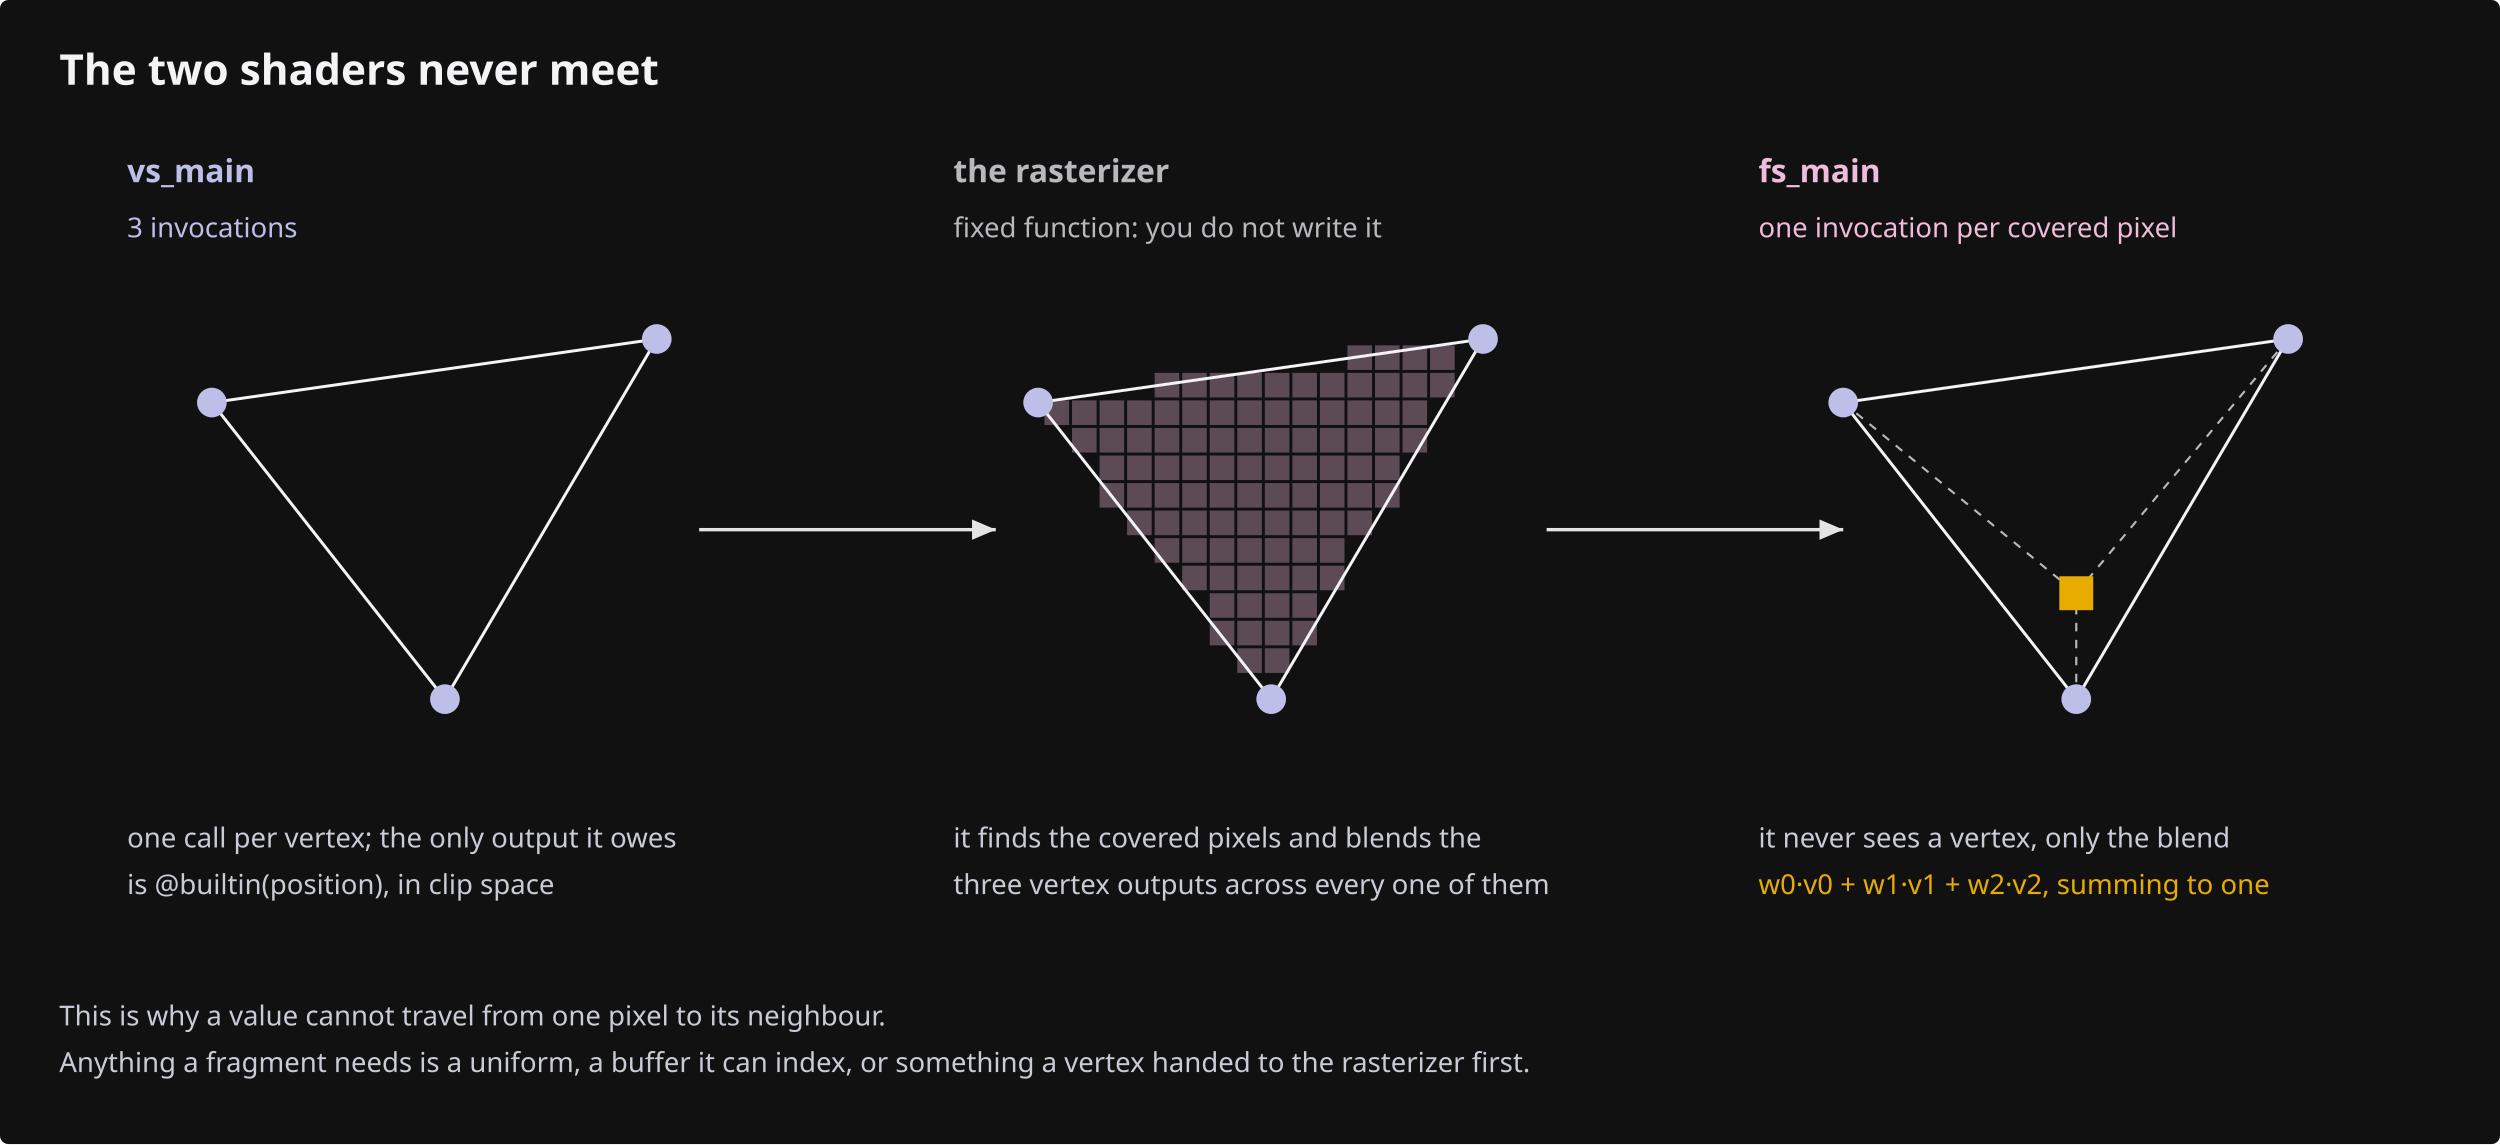
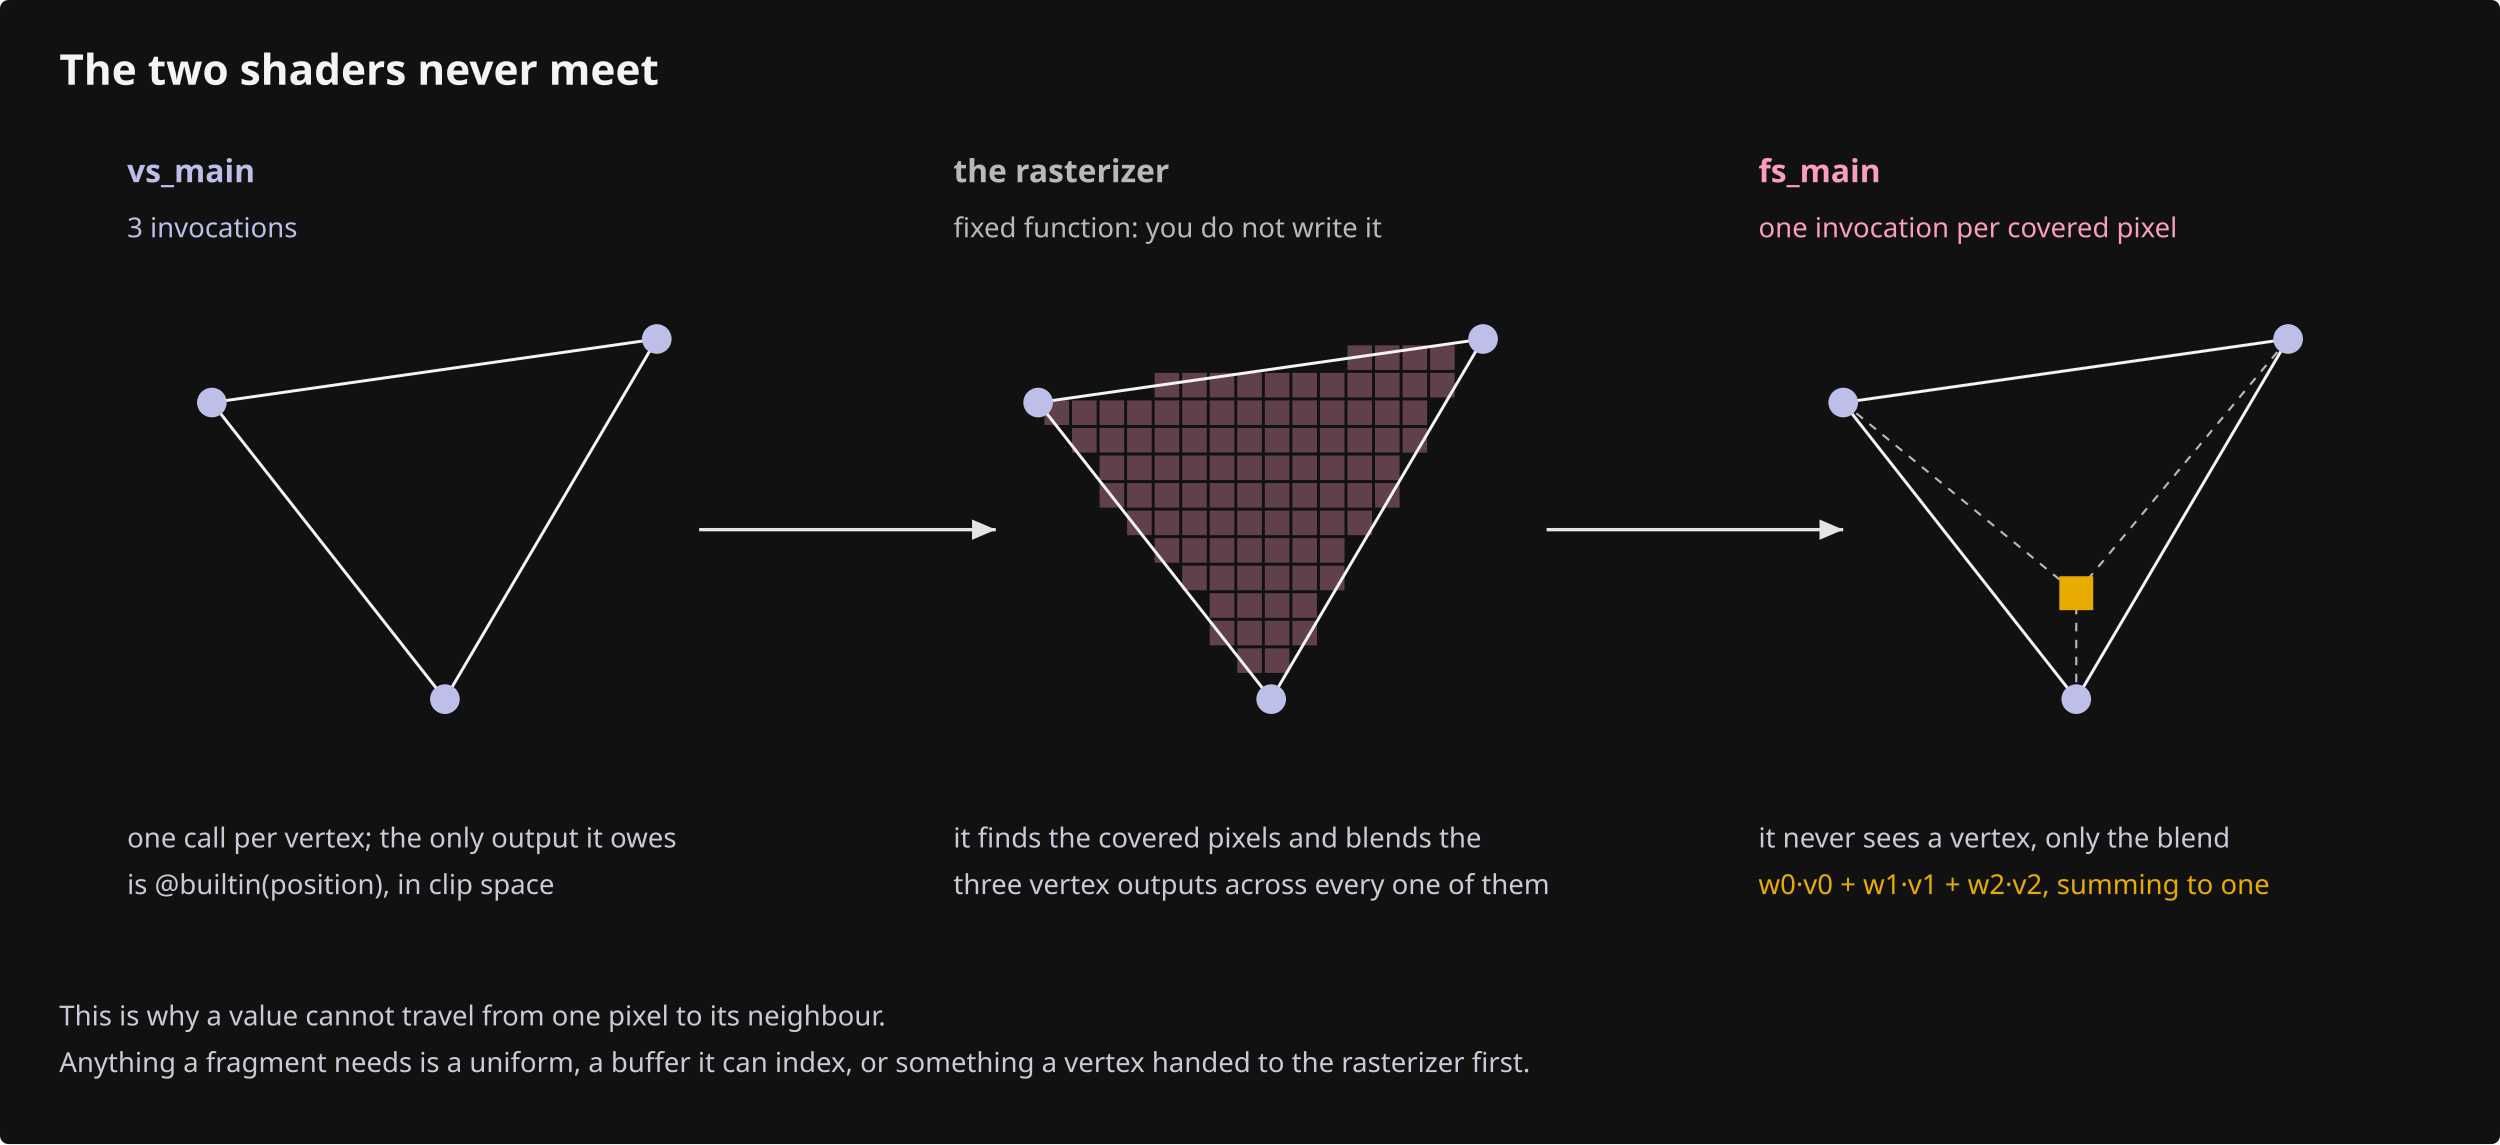
<svg xmlns="http://www.w3.org/2000/svg" viewBox="0 0 1180 540" role="img" aria-labelledby="t d">
  <defs>
    <marker id="a" markerWidth="9" markerHeight="9" refX="7" refY="3" orient="auto">
      <path d="M0,0 L7,3 L0,6" fill="#e4e4e7" />
    </marker>
  </defs>
  <style>text{font-family:system-ui,sans-serif;fill:#f4f4f6;font-size:13px}.h{font-size:20px;font-weight:700}.l{font-size:15px;font-weight:650}.s{font-size:13px;fill:#c9ccd6}.m{font-family:"DejaVu Sans Mono","Liberation Mono",monospace;font-size:12.5px;fill:#f4f4f6}.ar{fill:none;stroke:#e4e4e7;stroke-width:1.6;marker-end:url(#a)}.dash{fill:none;stroke:#e07a26;stroke-width:1.8;stroke-dasharray:7 5}</style>
  <rect width="100%" height="100%" rx="4" fill="#111111" />
  <text class="h" xml:space="preserve" x="28.0" y="40.0" textLength="283.0" lengthAdjust="spacingAndGlyphs">The two shaders never meet</text>
  <text class="l" xml:space="preserve" x="60.0" y="86.0" style="fill:#bdbfe8" textLength="60.3" lengthAdjust="spacingAndGlyphs">vs_main</text>
  <text class="s" xml:space="preserve" x="60.0" y="112.0" style="fill:#bdbfe8" textLength="80.3" lengthAdjust="spacingAndGlyphs">3 invocations</text>
  <polygon points="100.0,190.0 310.0,160.0 210.0,330.0" fill="none" stroke="#f4f4f6" stroke-width="1.4" />
  <circle cx="100.0" cy="190.0" r="7" fill="#bdbfe8" />
  <circle cx="310.0" cy="160.0" r="7" fill="#bdbfe8" />
  <circle cx="210.0" cy="330.0" r="7" fill="#bdbfe8" />
  <text class="s" xml:space="preserve" x="60.0" y="400.0" textLength="258.9" lengthAdjust="spacingAndGlyphs">one call per vertex; the only output it owes</text>
  <text class="s" xml:space="preserve" x="60.0" y="422.0" textLength="201.6" lengthAdjust="spacingAndGlyphs">is @builtin(position), in clip space</text>
  <text class="l" xml:space="preserve" x="450.0" y="86.0" style="fill:#b9b9bd" textLength="102.6" lengthAdjust="spacingAndGlyphs">the rasterizer</text>
  <text class="s" xml:space="preserve" x="450.0" y="112.0" style="fill:#b9b9bd" textLength="201.9" lengthAdjust="spacingAndGlyphs">fixed function: you do not write it</text>
-   <rect x="493.0" y="189.0" width="11.6" height="11.6" fill="#f0bcdb" fill-opacity="0.34" />
-   <rect x="506.0" y="189.0" width="11.6" height="11.6" fill="#f0bcdb" fill-opacity="0.34" />
-   <rect x="506.0" y="202.0" width="11.6" height="11.6" fill="#f0bcdb" fill-opacity="0.34" />
-   <rect x="519.0" y="189.0" width="11.6" height="11.6" fill="#f0bcdb" fill-opacity="0.34" />
-   <rect x="519.0" y="202.0" width="11.6" height="11.6" fill="#f0bcdb" fill-opacity="0.34" />
-   <rect x="519.0" y="215.0" width="11.6" height="11.6" fill="#f0bcdb" fill-opacity="0.34" />
-   <rect x="519.0" y="228.0" width="11.6" height="11.6" fill="#f0bcdb" fill-opacity="0.34" />
-   <rect x="532.0" y="189.0" width="11.6" height="11.6" fill="#f0bcdb" fill-opacity="0.34" />
-   <rect x="532.0" y="202.0" width="11.6" height="11.6" fill="#f0bcdb" fill-opacity="0.34" />
-   <rect x="532.0" y="215.0" width="11.6" height="11.6" fill="#f0bcdb" fill-opacity="0.34" />
-   <rect x="532.0" y="228.0" width="11.6" height="11.6" fill="#f0bcdb" fill-opacity="0.34" />
-   <rect x="532.0" y="241.0" width="11.6" height="11.6" fill="#f0bcdb" fill-opacity="0.34" />
-   <rect x="545.0" y="176.0" width="11.6" height="11.6" fill="#f0bcdb" fill-opacity="0.34" />
-   <rect x="545.0" y="189.0" width="11.6" height="11.6" fill="#f0bcdb" fill-opacity="0.34" />
-   <rect x="545.0" y="202.0" width="11.6" height="11.6" fill="#f0bcdb" fill-opacity="0.34" />
-   <rect x="545.0" y="215.0" width="11.6" height="11.6" fill="#f0bcdb" fill-opacity="0.34" />
-   <rect x="545.0" y="228.0" width="11.6" height="11.6" fill="#f0bcdb" fill-opacity="0.34" />
-   <rect x="545.0" y="241.0" width="11.6" height="11.6" fill="#f0bcdb" fill-opacity="0.34" />
-   <rect x="545.0" y="254.0" width="11.6" height="11.6" fill="#f0bcdb" fill-opacity="0.34" />
-   <rect x="558.0" y="176.0" width="11.6" height="11.6" fill="#f0bcdb" fill-opacity="0.34" />
-   <rect x="558.0" y="189.0" width="11.6" height="11.6" fill="#f0bcdb" fill-opacity="0.34" />
-   <rect x="558.0" y="202.0" width="11.6" height="11.6" fill="#f0bcdb" fill-opacity="0.34" />
-   <rect x="558.0" y="215.0" width="11.6" height="11.6" fill="#f0bcdb" fill-opacity="0.34" />
-   <rect x="558.0" y="228.0" width="11.6" height="11.6" fill="#f0bcdb" fill-opacity="0.34" />
-   <rect x="558.0" y="241.0" width="11.6" height="11.6" fill="#f0bcdb" fill-opacity="0.34" />
-   <rect x="558.0" y="254.0" width="11.6" height="11.6" fill="#f0bcdb" fill-opacity="0.34" />
-   <rect x="558.0" y="267.0" width="11.6" height="11.6" fill="#f0bcdb" fill-opacity="0.34" />
-   <rect x="571.0" y="176.0" width="11.6" height="11.6" fill="#f0bcdb" fill-opacity="0.34" />
-   <rect x="571.0" y="189.0" width="11.6" height="11.6" fill="#f0bcdb" fill-opacity="0.34" />
-   <rect x="571.0" y="202.0" width="11.6" height="11.6" fill="#f0bcdb" fill-opacity="0.34" />
-   <rect x="571.0" y="215.0" width="11.6" height="11.6" fill="#f0bcdb" fill-opacity="0.34" />
-   <rect x="571.0" y="228.0" width="11.6" height="11.6" fill="#f0bcdb" fill-opacity="0.34" />
-   <rect x="571.0" y="241.0" width="11.6" height="11.6" fill="#f0bcdb" fill-opacity="0.34" />
-   <rect x="571.0" y="254.0" width="11.6" height="11.6" fill="#f0bcdb" fill-opacity="0.34" />
-   <rect x="571.0" y="267.0" width="11.6" height="11.6" fill="#f0bcdb" fill-opacity="0.34" />
-   <rect x="571.0" y="280.0" width="11.6" height="11.6" fill="#f0bcdb" fill-opacity="0.34" />
-   <rect x="571.0" y="293.0" width="11.6" height="11.6" fill="#f0bcdb" fill-opacity="0.34" />
-   <rect x="584.0" y="176.0" width="11.6" height="11.6" fill="#f0bcdb" fill-opacity="0.34" />
-   <rect x="584.0" y="189.0" width="11.6" height="11.6" fill="#f0bcdb" fill-opacity="0.34" />
-   <rect x="584.0" y="202.0" width="11.6" height="11.6" fill="#f0bcdb" fill-opacity="0.34" />
-   <rect x="584.0" y="215.0" width="11.6" height="11.6" fill="#f0bcdb" fill-opacity="0.34" />
-   <rect x="584.0" y="228.0" width="11.6" height="11.6" fill="#f0bcdb" fill-opacity="0.34" />
-   <rect x="584.0" y="241.0" width="11.6" height="11.6" fill="#f0bcdb" fill-opacity="0.34" />
-   <rect x="584.0" y="254.0" width="11.6" height="11.6" fill="#f0bcdb" fill-opacity="0.34" />
-   <rect x="584.0" y="267.0" width="11.6" height="11.6" fill="#f0bcdb" fill-opacity="0.34" />
-   <rect x="584.0" y="280.0" width="11.6" height="11.6" fill="#f0bcdb" fill-opacity="0.34" />
-   <rect x="584.0" y="293.0" width="11.6" height="11.6" fill="#f0bcdb" fill-opacity="0.34" />
-   <rect x="584.0" y="306.0" width="11.6" height="11.6" fill="#f0bcdb" fill-opacity="0.34" />
-   <rect x="597.0" y="176.0" width="11.6" height="11.6" fill="#f0bcdb" fill-opacity="0.34" />
-   <rect x="597.0" y="189.0" width="11.6" height="11.6" fill="#f0bcdb" fill-opacity="0.34" />
-   <rect x="597.0" y="202.0" width="11.6" height="11.6" fill="#f0bcdb" fill-opacity="0.34" />
-   <rect x="597.0" y="215.0" width="11.6" height="11.6" fill="#f0bcdb" fill-opacity="0.34" />
-   <rect x="597.0" y="228.0" width="11.6" height="11.6" fill="#f0bcdb" fill-opacity="0.34" />
-   <rect x="597.0" y="241.0" width="11.6" height="11.6" fill="#f0bcdb" fill-opacity="0.34" />
-   <rect x="597.0" y="254.0" width="11.6" height="11.6" fill="#f0bcdb" fill-opacity="0.34" />
-   <rect x="597.0" y="267.0" width="11.6" height="11.6" fill="#f0bcdb" fill-opacity="0.34" />
-   <rect x="597.0" y="280.0" width="11.6" height="11.6" fill="#f0bcdb" fill-opacity="0.34" />
-   <rect x="597.0" y="293.0" width="11.6" height="11.6" fill="#f0bcdb" fill-opacity="0.34" />
-   <rect x="597.0" y="306.0" width="11.6" height="11.6" fill="#f0bcdb" fill-opacity="0.34" />
-   <rect x="610.0" y="176.0" width="11.6" height="11.6" fill="#f0bcdb" fill-opacity="0.34" />
-   <rect x="610.0" y="189.0" width="11.6" height="11.6" fill="#f0bcdb" fill-opacity="0.34" />
-   <rect x="610.0" y="202.0" width="11.6" height="11.6" fill="#f0bcdb" fill-opacity="0.34" />
-   <rect x="610.0" y="215.0" width="11.6" height="11.6" fill="#f0bcdb" fill-opacity="0.34" />
-   <rect x="610.0" y="228.0" width="11.6" height="11.6" fill="#f0bcdb" fill-opacity="0.34" />
-   <rect x="610.0" y="241.0" width="11.6" height="11.6" fill="#f0bcdb" fill-opacity="0.34" />
-   <rect x="610.0" y="254.0" width="11.6" height="11.6" fill="#f0bcdb" fill-opacity="0.34" />
-   <rect x="610.0" y="267.0" width="11.6" height="11.6" fill="#f0bcdb" fill-opacity="0.34" />
-   <rect x="610.0" y="280.0" width="11.6" height="11.6" fill="#f0bcdb" fill-opacity="0.34" />
-   <rect x="610.0" y="293.0" width="11.6" height="11.6" fill="#f0bcdb" fill-opacity="0.34" />
-   <rect x="623.0" y="176.0" width="11.6" height="11.6" fill="#f0bcdb" fill-opacity="0.34" />
-   <rect x="623.0" y="189.0" width="11.6" height="11.6" fill="#f0bcdb" fill-opacity="0.34" />
-   <rect x="623.0" y="202.0" width="11.6" height="11.6" fill="#f0bcdb" fill-opacity="0.34" />
-   <rect x="623.0" y="215.0" width="11.6" height="11.6" fill="#f0bcdb" fill-opacity="0.34" />
-   <rect x="623.0" y="228.0" width="11.6" height="11.6" fill="#f0bcdb" fill-opacity="0.34" />
-   <rect x="623.0" y="241.0" width="11.6" height="11.6" fill="#f0bcdb" fill-opacity="0.34" />
-   <rect x="623.0" y="254.0" width="11.6" height="11.6" fill="#f0bcdb" fill-opacity="0.34" />
-   <rect x="623.0" y="267.0" width="11.6" height="11.6" fill="#f0bcdb" fill-opacity="0.34" />
-   <rect x="636.0" y="163.0" width="11.6" height="11.6" fill="#f0bcdb" fill-opacity="0.34" />
-   <rect x="636.0" y="176.0" width="11.6" height="11.6" fill="#f0bcdb" fill-opacity="0.34" />
-   <rect x="636.0" y="189.0" width="11.6" height="11.6" fill="#f0bcdb" fill-opacity="0.34" />
-   <rect x="636.0" y="202.0" width="11.6" height="11.6" fill="#f0bcdb" fill-opacity="0.34" />
-   <rect x="636.0" y="215.0" width="11.6" height="11.6" fill="#f0bcdb" fill-opacity="0.34" />
-   <rect x="636.0" y="228.0" width="11.6" height="11.6" fill="#f0bcdb" fill-opacity="0.34" />
-   <rect x="636.0" y="241.0" width="11.6" height="11.6" fill="#f0bcdb" fill-opacity="0.34" />
-   <rect x="649.0" y="163.0" width="11.6" height="11.6" fill="#f0bcdb" fill-opacity="0.34" />
-   <rect x="649.0" y="176.0" width="11.6" height="11.6" fill="#f0bcdb" fill-opacity="0.34" />
-   <rect x="649.0" y="189.0" width="11.6" height="11.6" fill="#f0bcdb" fill-opacity="0.34" />
-   <rect x="649.0" y="202.0" width="11.6" height="11.6" fill="#f0bcdb" fill-opacity="0.34" />
-   <rect x="649.0" y="215.0" width="11.6" height="11.6" fill="#f0bcdb" fill-opacity="0.34" />
-   <rect x="649.0" y="228.0" width="11.6" height="11.6" fill="#f0bcdb" fill-opacity="0.34" />
-   <rect x="662.0" y="163.0" width="11.6" height="11.6" fill="#f0bcdb" fill-opacity="0.34" />
-   <rect x="662.0" y="176.0" width="11.6" height="11.6" fill="#f0bcdb" fill-opacity="0.34" />
-   <rect x="662.0" y="189.0" width="11.6" height="11.6" fill="#f0bcdb" fill-opacity="0.34" />
-   <rect x="662.0" y="202.0" width="11.6" height="11.6" fill="#f0bcdb" fill-opacity="0.34" />
-   <rect x="675.0" y="163.0" width="11.6" height="11.6" fill="#f0bcdb" fill-opacity="0.34" />
-   <rect x="675.0" y="176.0" width="11.6" height="11.6" fill="#f0bcdb" fill-opacity="0.34" />
+   <rect x="493.0" y="189.0" width="11.6" height="11.6" fill="#fa9ebc" fill-opacity="0.34" />
+   <rect x="506.0" y="189.0" width="11.6" height="11.6" fill="#fa9ebc" fill-opacity="0.34" />
+   <rect x="506.0" y="202.0" width="11.6" height="11.6" fill="#fa9ebc" fill-opacity="0.34" />
+   <rect x="519.0" y="189.0" width="11.6" height="11.6" fill="#fa9ebc" fill-opacity="0.34" />
+   <rect x="519.0" y="202.0" width="11.6" height="11.6" fill="#fa9ebc" fill-opacity="0.34" />
+   <rect x="519.0" y="215.0" width="11.6" height="11.6" fill="#fa9ebc" fill-opacity="0.34" />
+   <rect x="519.0" y="228.0" width="11.6" height="11.6" fill="#fa9ebc" fill-opacity="0.34" />
+   <rect x="532.0" y="189.0" width="11.6" height="11.6" fill="#fa9ebc" fill-opacity="0.34" />
+   <rect x="532.0" y="202.0" width="11.6" height="11.6" fill="#fa9ebc" fill-opacity="0.34" />
+   <rect x="532.0" y="215.0" width="11.6" height="11.6" fill="#fa9ebc" fill-opacity="0.34" />
+   <rect x="532.0" y="228.0" width="11.6" height="11.6" fill="#fa9ebc" fill-opacity="0.34" />
+   <rect x="532.0" y="241.0" width="11.6" height="11.6" fill="#fa9ebc" fill-opacity="0.34" />
+   <rect x="545.0" y="176.0" width="11.6" height="11.6" fill="#fa9ebc" fill-opacity="0.34" />
+   <rect x="545.0" y="189.0" width="11.6" height="11.6" fill="#fa9ebc" fill-opacity="0.34" />
+   <rect x="545.0" y="202.0" width="11.6" height="11.6" fill="#fa9ebc" fill-opacity="0.34" />
+   <rect x="545.0" y="215.0" width="11.6" height="11.6" fill="#fa9ebc" fill-opacity="0.34" />
+   <rect x="545.0" y="228.0" width="11.6" height="11.6" fill="#fa9ebc" fill-opacity="0.34" />
+   <rect x="545.0" y="241.0" width="11.6" height="11.6" fill="#fa9ebc" fill-opacity="0.34" />
+   <rect x="545.0" y="254.0" width="11.6" height="11.6" fill="#fa9ebc" fill-opacity="0.34" />
+   <rect x="558.0" y="176.0" width="11.6" height="11.6" fill="#fa9ebc" fill-opacity="0.34" />
+   <rect x="558.0" y="189.0" width="11.6" height="11.6" fill="#fa9ebc" fill-opacity="0.34" />
+   <rect x="558.0" y="202.0" width="11.6" height="11.6" fill="#fa9ebc" fill-opacity="0.34" />
+   <rect x="558.0" y="215.0" width="11.6" height="11.6" fill="#fa9ebc" fill-opacity="0.34" />
+   <rect x="558.0" y="228.0" width="11.6" height="11.6" fill="#fa9ebc" fill-opacity="0.34" />
+   <rect x="558.0" y="241.0" width="11.6" height="11.6" fill="#fa9ebc" fill-opacity="0.34" />
+   <rect x="558.0" y="254.0" width="11.6" height="11.6" fill="#fa9ebc" fill-opacity="0.34" />
+   <rect x="558.0" y="267.0" width="11.6" height="11.6" fill="#fa9ebc" fill-opacity="0.34" />
+   <rect x="571.0" y="176.0" width="11.6" height="11.6" fill="#fa9ebc" fill-opacity="0.34" />
+   <rect x="571.0" y="189.0" width="11.6" height="11.6" fill="#fa9ebc" fill-opacity="0.34" />
+   <rect x="571.0" y="202.0" width="11.6" height="11.6" fill="#fa9ebc" fill-opacity="0.34" />
+   <rect x="571.0" y="215.0" width="11.6" height="11.6" fill="#fa9ebc" fill-opacity="0.34" />
+   <rect x="571.0" y="228.0" width="11.6" height="11.6" fill="#fa9ebc" fill-opacity="0.34" />
+   <rect x="571.0" y="241.0" width="11.6" height="11.6" fill="#fa9ebc" fill-opacity="0.34" />
+   <rect x="571.0" y="254.0" width="11.6" height="11.6" fill="#fa9ebc" fill-opacity="0.34" />
+   <rect x="571.0" y="267.0" width="11.6" height="11.6" fill="#fa9ebc" fill-opacity="0.34" />
+   <rect x="571.0" y="280.0" width="11.6" height="11.6" fill="#fa9ebc" fill-opacity="0.34" />
+   <rect x="571.0" y="293.0" width="11.6" height="11.6" fill="#fa9ebc" fill-opacity="0.34" />
+   <rect x="584.0" y="176.0" width="11.6" height="11.6" fill="#fa9ebc" fill-opacity="0.34" />
+   <rect x="584.0" y="189.0" width="11.6" height="11.6" fill="#fa9ebc" fill-opacity="0.34" />
+   <rect x="584.0" y="202.0" width="11.6" height="11.6" fill="#fa9ebc" fill-opacity="0.34" />
+   <rect x="584.0" y="215.0" width="11.6" height="11.6" fill="#fa9ebc" fill-opacity="0.34" />
+   <rect x="584.0" y="228.0" width="11.6" height="11.6" fill="#fa9ebc" fill-opacity="0.34" />
+   <rect x="584.0" y="241.0" width="11.6" height="11.6" fill="#fa9ebc" fill-opacity="0.34" />
+   <rect x="584.0" y="254.0" width="11.6" height="11.6" fill="#fa9ebc" fill-opacity="0.34" />
+   <rect x="584.0" y="267.0" width="11.6" height="11.6" fill="#fa9ebc" fill-opacity="0.34" />
+   <rect x="584.0" y="280.0" width="11.6" height="11.6" fill="#fa9ebc" fill-opacity="0.34" />
+   <rect x="584.0" y="293.0" width="11.6" height="11.6" fill="#fa9ebc" fill-opacity="0.34" />
+   <rect x="584.0" y="306.0" width="11.6" height="11.6" fill="#fa9ebc" fill-opacity="0.34" />
+   <rect x="597.0" y="176.0" width="11.6" height="11.6" fill="#fa9ebc" fill-opacity="0.34" />
+   <rect x="597.0" y="189.0" width="11.6" height="11.6" fill="#fa9ebc" fill-opacity="0.34" />
+   <rect x="597.0" y="202.0" width="11.6" height="11.6" fill="#fa9ebc" fill-opacity="0.34" />
+   <rect x="597.0" y="215.0" width="11.6" height="11.6" fill="#fa9ebc" fill-opacity="0.34" />
+   <rect x="597.0" y="228.0" width="11.6" height="11.6" fill="#fa9ebc" fill-opacity="0.34" />
+   <rect x="597.0" y="241.0" width="11.6" height="11.6" fill="#fa9ebc" fill-opacity="0.34" />
+   <rect x="597.0" y="254.0" width="11.6" height="11.6" fill="#fa9ebc" fill-opacity="0.34" />
+   <rect x="597.0" y="267.0" width="11.6" height="11.6" fill="#fa9ebc" fill-opacity="0.34" />
+   <rect x="597.0" y="280.0" width="11.6" height="11.6" fill="#fa9ebc" fill-opacity="0.34" />
+   <rect x="597.0" y="293.0" width="11.6" height="11.6" fill="#fa9ebc" fill-opacity="0.34" />
+   <rect x="597.0" y="306.0" width="11.6" height="11.6" fill="#fa9ebc" fill-opacity="0.34" />
+   <rect x="610.0" y="176.0" width="11.6" height="11.6" fill="#fa9ebc" fill-opacity="0.34" />
+   <rect x="610.0" y="189.0" width="11.6" height="11.6" fill="#fa9ebc" fill-opacity="0.34" />
+   <rect x="610.0" y="202.0" width="11.6" height="11.6" fill="#fa9ebc" fill-opacity="0.34" />
+   <rect x="610.0" y="215.0" width="11.6" height="11.6" fill="#fa9ebc" fill-opacity="0.34" />
+   <rect x="610.0" y="228.0" width="11.6" height="11.6" fill="#fa9ebc" fill-opacity="0.34" />
+   <rect x="610.0" y="241.0" width="11.6" height="11.6" fill="#fa9ebc" fill-opacity="0.34" />
+   <rect x="610.0" y="254.0" width="11.6" height="11.6" fill="#fa9ebc" fill-opacity="0.34" />
+   <rect x="610.0" y="267.0" width="11.6" height="11.6" fill="#fa9ebc" fill-opacity="0.34" />
+   <rect x="610.0" y="280.0" width="11.6" height="11.6" fill="#fa9ebc" fill-opacity="0.34" />
+   <rect x="610.0" y="293.0" width="11.6" height="11.6" fill="#fa9ebc" fill-opacity="0.34" />
+   <rect x="623.0" y="176.0" width="11.6" height="11.6" fill="#fa9ebc" fill-opacity="0.34" />
+   <rect x="623.0" y="189.0" width="11.6" height="11.6" fill="#fa9ebc" fill-opacity="0.34" />
+   <rect x="623.0" y="202.0" width="11.6" height="11.6" fill="#fa9ebc" fill-opacity="0.34" />
+   <rect x="623.0" y="215.0" width="11.6" height="11.6" fill="#fa9ebc" fill-opacity="0.34" />
+   <rect x="623.0" y="228.0" width="11.6" height="11.6" fill="#fa9ebc" fill-opacity="0.34" />
+   <rect x="623.0" y="241.0" width="11.6" height="11.6" fill="#fa9ebc" fill-opacity="0.34" />
+   <rect x="623.0" y="254.0" width="11.6" height="11.6" fill="#fa9ebc" fill-opacity="0.34" />
+   <rect x="623.0" y="267.0" width="11.6" height="11.6" fill="#fa9ebc" fill-opacity="0.34" />
+   <rect x="636.0" y="163.0" width="11.6" height="11.6" fill="#fa9ebc" fill-opacity="0.34" />
+   <rect x="636.0" y="176.0" width="11.6" height="11.6" fill="#fa9ebc" fill-opacity="0.34" />
+   <rect x="636.0" y="189.0" width="11.6" height="11.6" fill="#fa9ebc" fill-opacity="0.34" />
+   <rect x="636.0" y="202.0" width="11.6" height="11.6" fill="#fa9ebc" fill-opacity="0.34" />
+   <rect x="636.0" y="215.0" width="11.6" height="11.6" fill="#fa9ebc" fill-opacity="0.34" />
+   <rect x="636.0" y="228.0" width="11.6" height="11.6" fill="#fa9ebc" fill-opacity="0.34" />
+   <rect x="636.0" y="241.0" width="11.6" height="11.6" fill="#fa9ebc" fill-opacity="0.34" />
+   <rect x="649.0" y="163.0" width="11.6" height="11.6" fill="#fa9ebc" fill-opacity="0.34" />
+   <rect x="649.0" y="176.0" width="11.6" height="11.6" fill="#fa9ebc" fill-opacity="0.34" />
+   <rect x="649.0" y="189.0" width="11.6" height="11.6" fill="#fa9ebc" fill-opacity="0.34" />
+   <rect x="649.0" y="202.0" width="11.6" height="11.6" fill="#fa9ebc" fill-opacity="0.34" />
+   <rect x="649.0" y="215.0" width="11.6" height="11.6" fill="#fa9ebc" fill-opacity="0.34" />
+   <rect x="649.0" y="228.0" width="11.6" height="11.6" fill="#fa9ebc" fill-opacity="0.34" />
+   <rect x="662.0" y="163.0" width="11.6" height="11.6" fill="#fa9ebc" fill-opacity="0.34" />
+   <rect x="662.0" y="176.0" width="11.6" height="11.6" fill="#fa9ebc" fill-opacity="0.34" />
+   <rect x="662.0" y="189.0" width="11.6" height="11.6" fill="#fa9ebc" fill-opacity="0.34" />
+   <rect x="662.0" y="202.0" width="11.6" height="11.6" fill="#fa9ebc" fill-opacity="0.34" />
+   <rect x="675.0" y="163.0" width="11.6" height="11.6" fill="#fa9ebc" fill-opacity="0.34" />
+   <rect x="675.0" y="176.0" width="11.6" height="11.6" fill="#fa9ebc" fill-opacity="0.34" />
  <polygon points="490.0,190.0 700.0,160.0 600.0,330.0" fill="none" stroke="#f4f4f6" stroke-width="1.4" />
  <circle cx="490.0" cy="190.0" r="7" fill="#bdbfe8" />
  <circle cx="700.0" cy="160.0" r="7" fill="#bdbfe8" />
  <circle cx="600.0" cy="330.0" r="7" fill="#bdbfe8" />
  <text class="s" xml:space="preserve" x="450.0" y="400.0" textLength="249.1" lengthAdjust="spacingAndGlyphs">it finds the covered pixels and blends the</text>
  <text class="s" xml:space="preserve" x="450.0" y="422.0" textLength="280.9" lengthAdjust="spacingAndGlyphs">three vertex outputs across every one of them</text>
-   <text class="l" xml:space="preserve" x="830.0" y="86.0" style="fill:#f0bcdb" textLength="57.6" lengthAdjust="spacingAndGlyphs">fs_main</text>
-   <text class="s" xml:space="preserve" x="830.0" y="112.0" style="fill:#f0bcdb" textLength="197.3" lengthAdjust="spacingAndGlyphs">one invocation per covered pixel</text>
+   <text class="l" xml:space="preserve" x="830.0" y="86.0" style="fill:#fa9ebc" textLength="57.6" lengthAdjust="spacingAndGlyphs">fs_main</text>
+   <text class="s" xml:space="preserve" x="830.0" y="112.0" style="fill:#fa9ebc" textLength="197.3" lengthAdjust="spacingAndGlyphs">one invocation per covered pixel</text>
  <polygon points="870.0,190.0 1080.0,160.0 980.0,330.0" fill="none" stroke="#f4f4f6" stroke-width="1.4" />
  <line x1="870.0" y1="190.0" x2="980.0" y2="280.0" stroke="#b9b9bd" stroke-width="1" stroke-dasharray="4 4" />
  <circle cx="870.0" cy="190.0" r="7" fill="#bdbfe8" />
  <line x1="1080.0" y1="160.0" x2="980.0" y2="280.0" stroke="#b9b9bd" stroke-width="1" stroke-dasharray="4 4" />
  <circle cx="1080.0" cy="160.0" r="7" fill="#bdbfe8" />
  <line x1="980.0" y1="330.0" x2="980.0" y2="280.0" stroke="#b9b9bd" stroke-width="1" stroke-dasharray="4 4" />
  <circle cx="980.0" cy="330.0" r="7" fill="#bdbfe8" />
  <rect x="972.0" y="272.0" width="16" height="16" fill="#e8ac00" />
  <text class="s" xml:space="preserve" x="830.0" y="400.0" textLength="222.2" lengthAdjust="spacingAndGlyphs">it never sees a vertex, only the blend</text>
  <text class="s" xml:space="preserve" x="830.0" y="422.0" style="fill:#e8ac00" textLength="241.1" lengthAdjust="spacingAndGlyphs">w0·v0 + w1·v1 + w2·v2, summing to one</text>
  <path class="ar" d="M330.0,250.0 L470.0,250.0" />
  <path class="ar" d="M730.0,250.0 L870.0,250.0" />
  <text class="s" xml:space="preserve" x="28.0" y="484.0" textLength="389.4" lengthAdjust="spacingAndGlyphs">This is why a value cannot travel from one pixel to its neighbour.</text>
  <text class="s" xml:space="preserve" x="28.0" y="506.0" textLength="693.1" lengthAdjust="spacingAndGlyphs">Anything a fragment needs is a uniform, a buffer it can index, or something a vertex handed to the rasterizer first.</text>
</svg>
